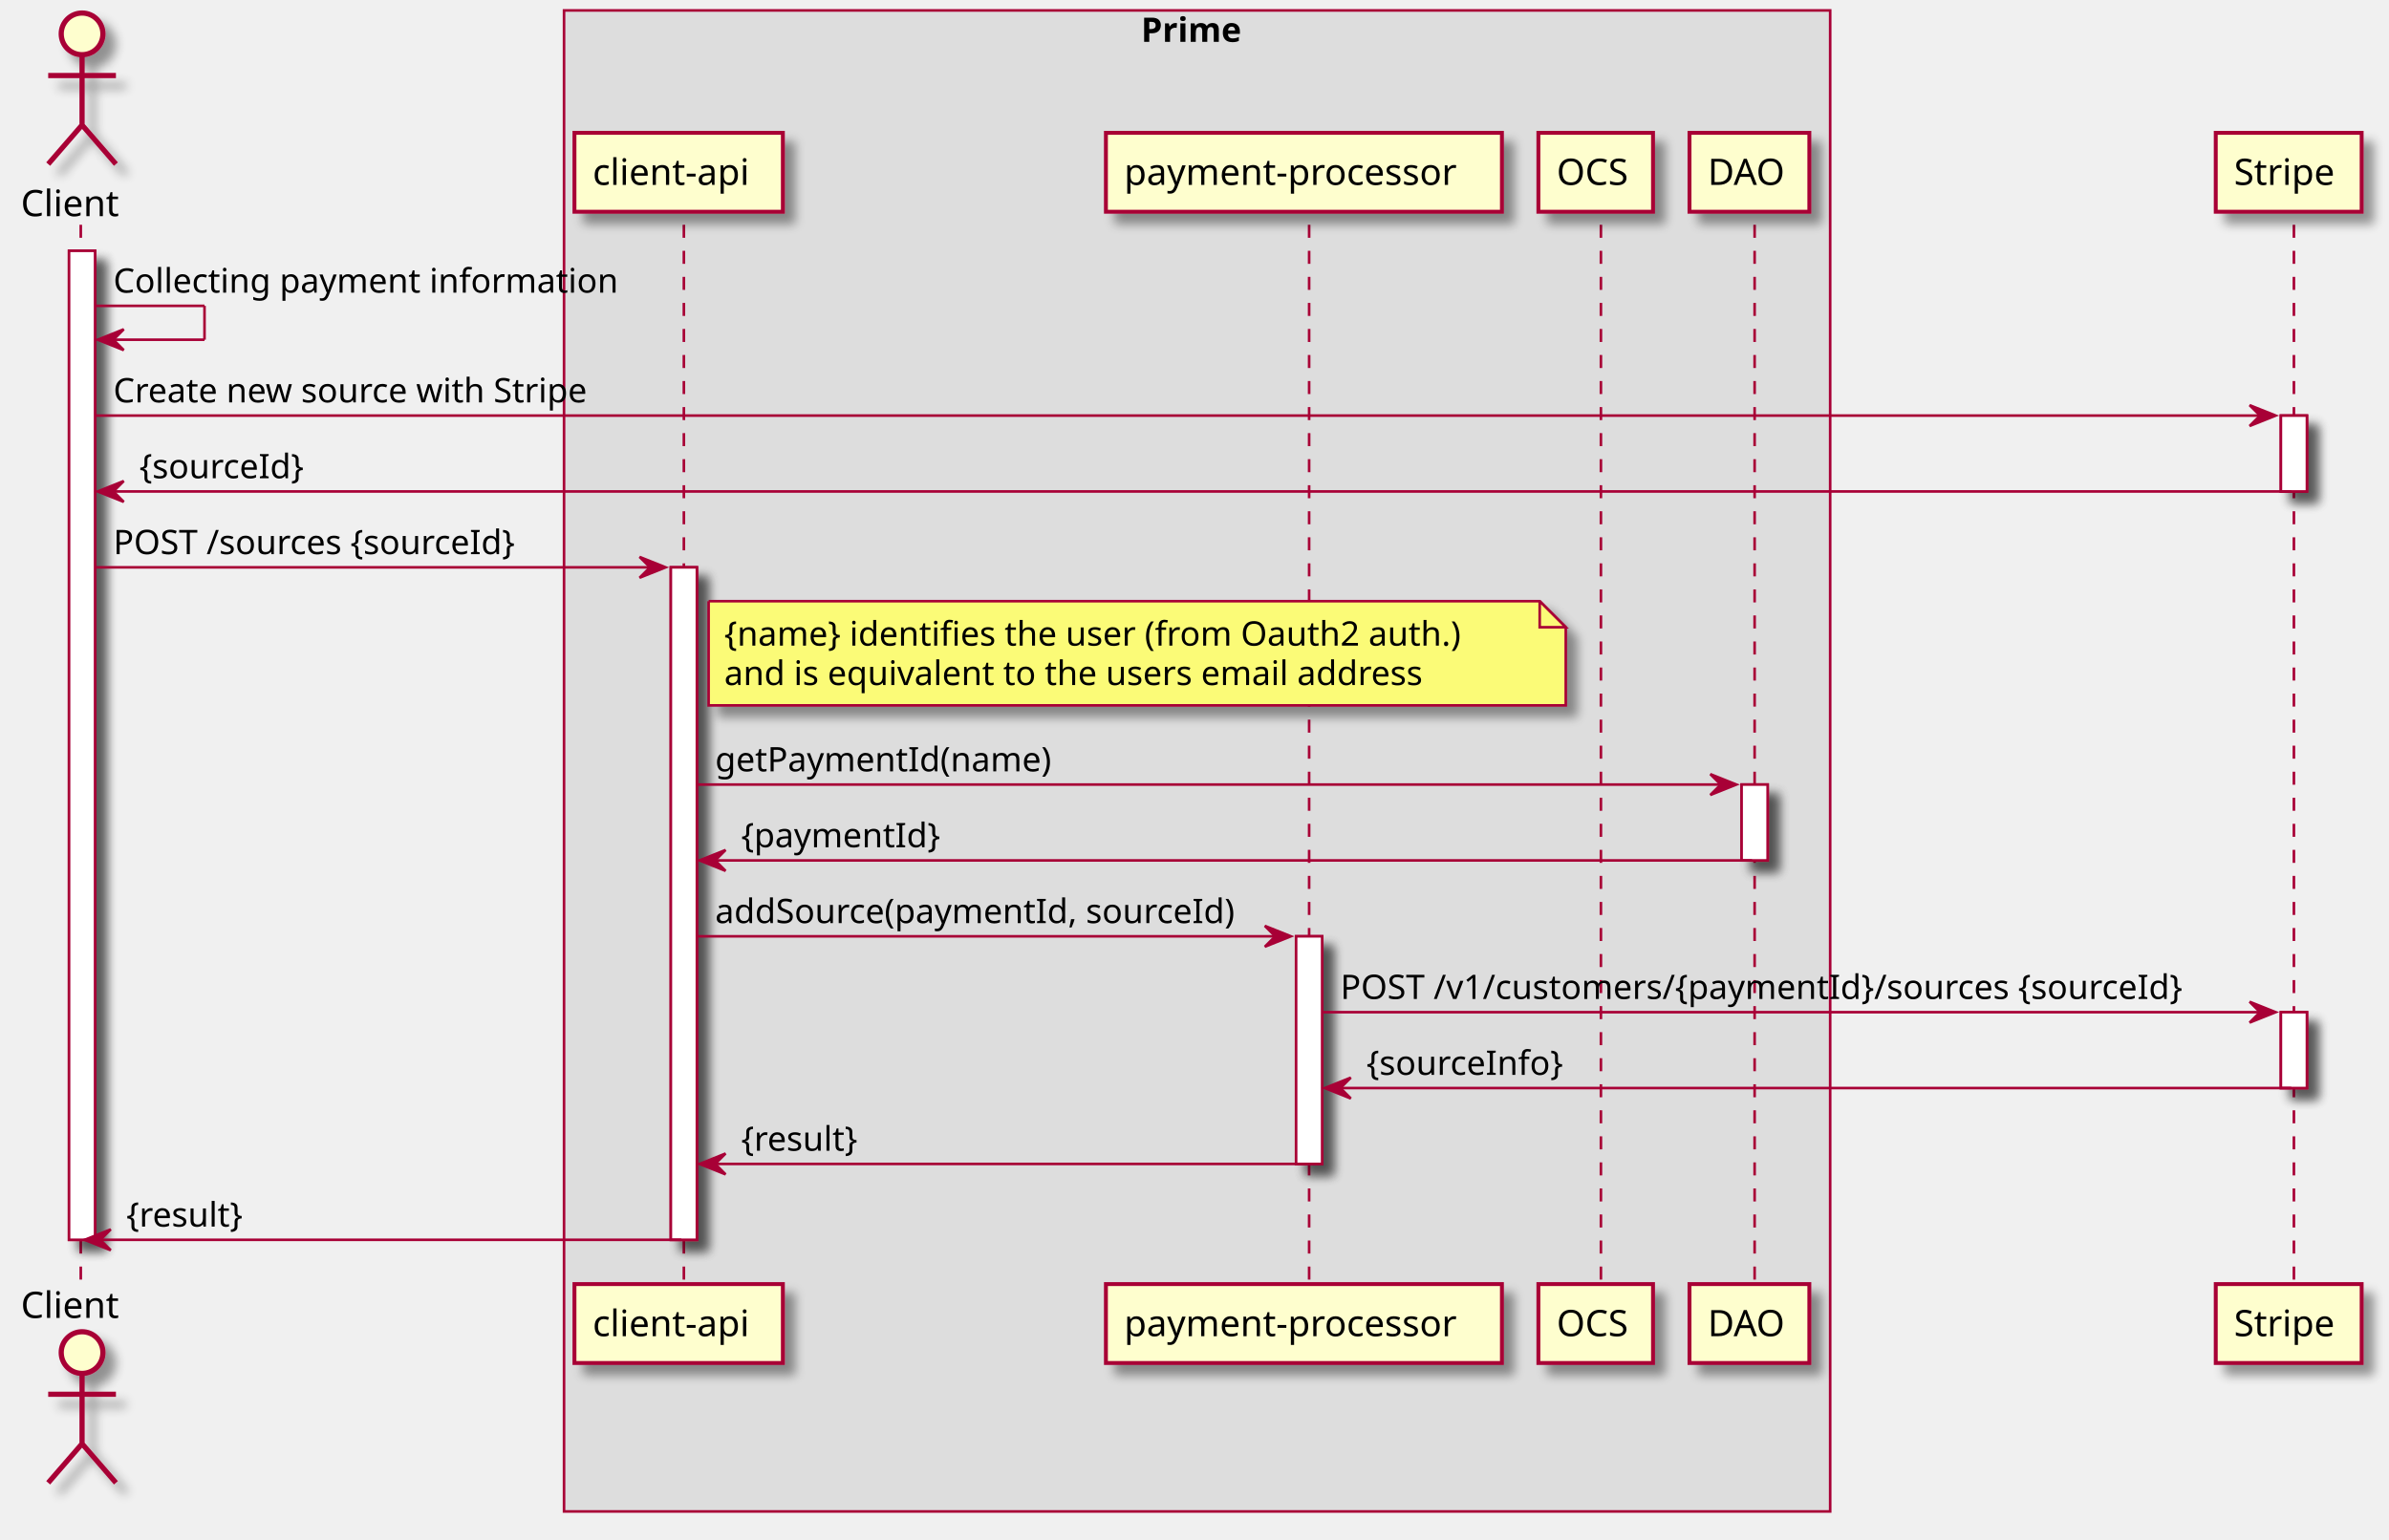
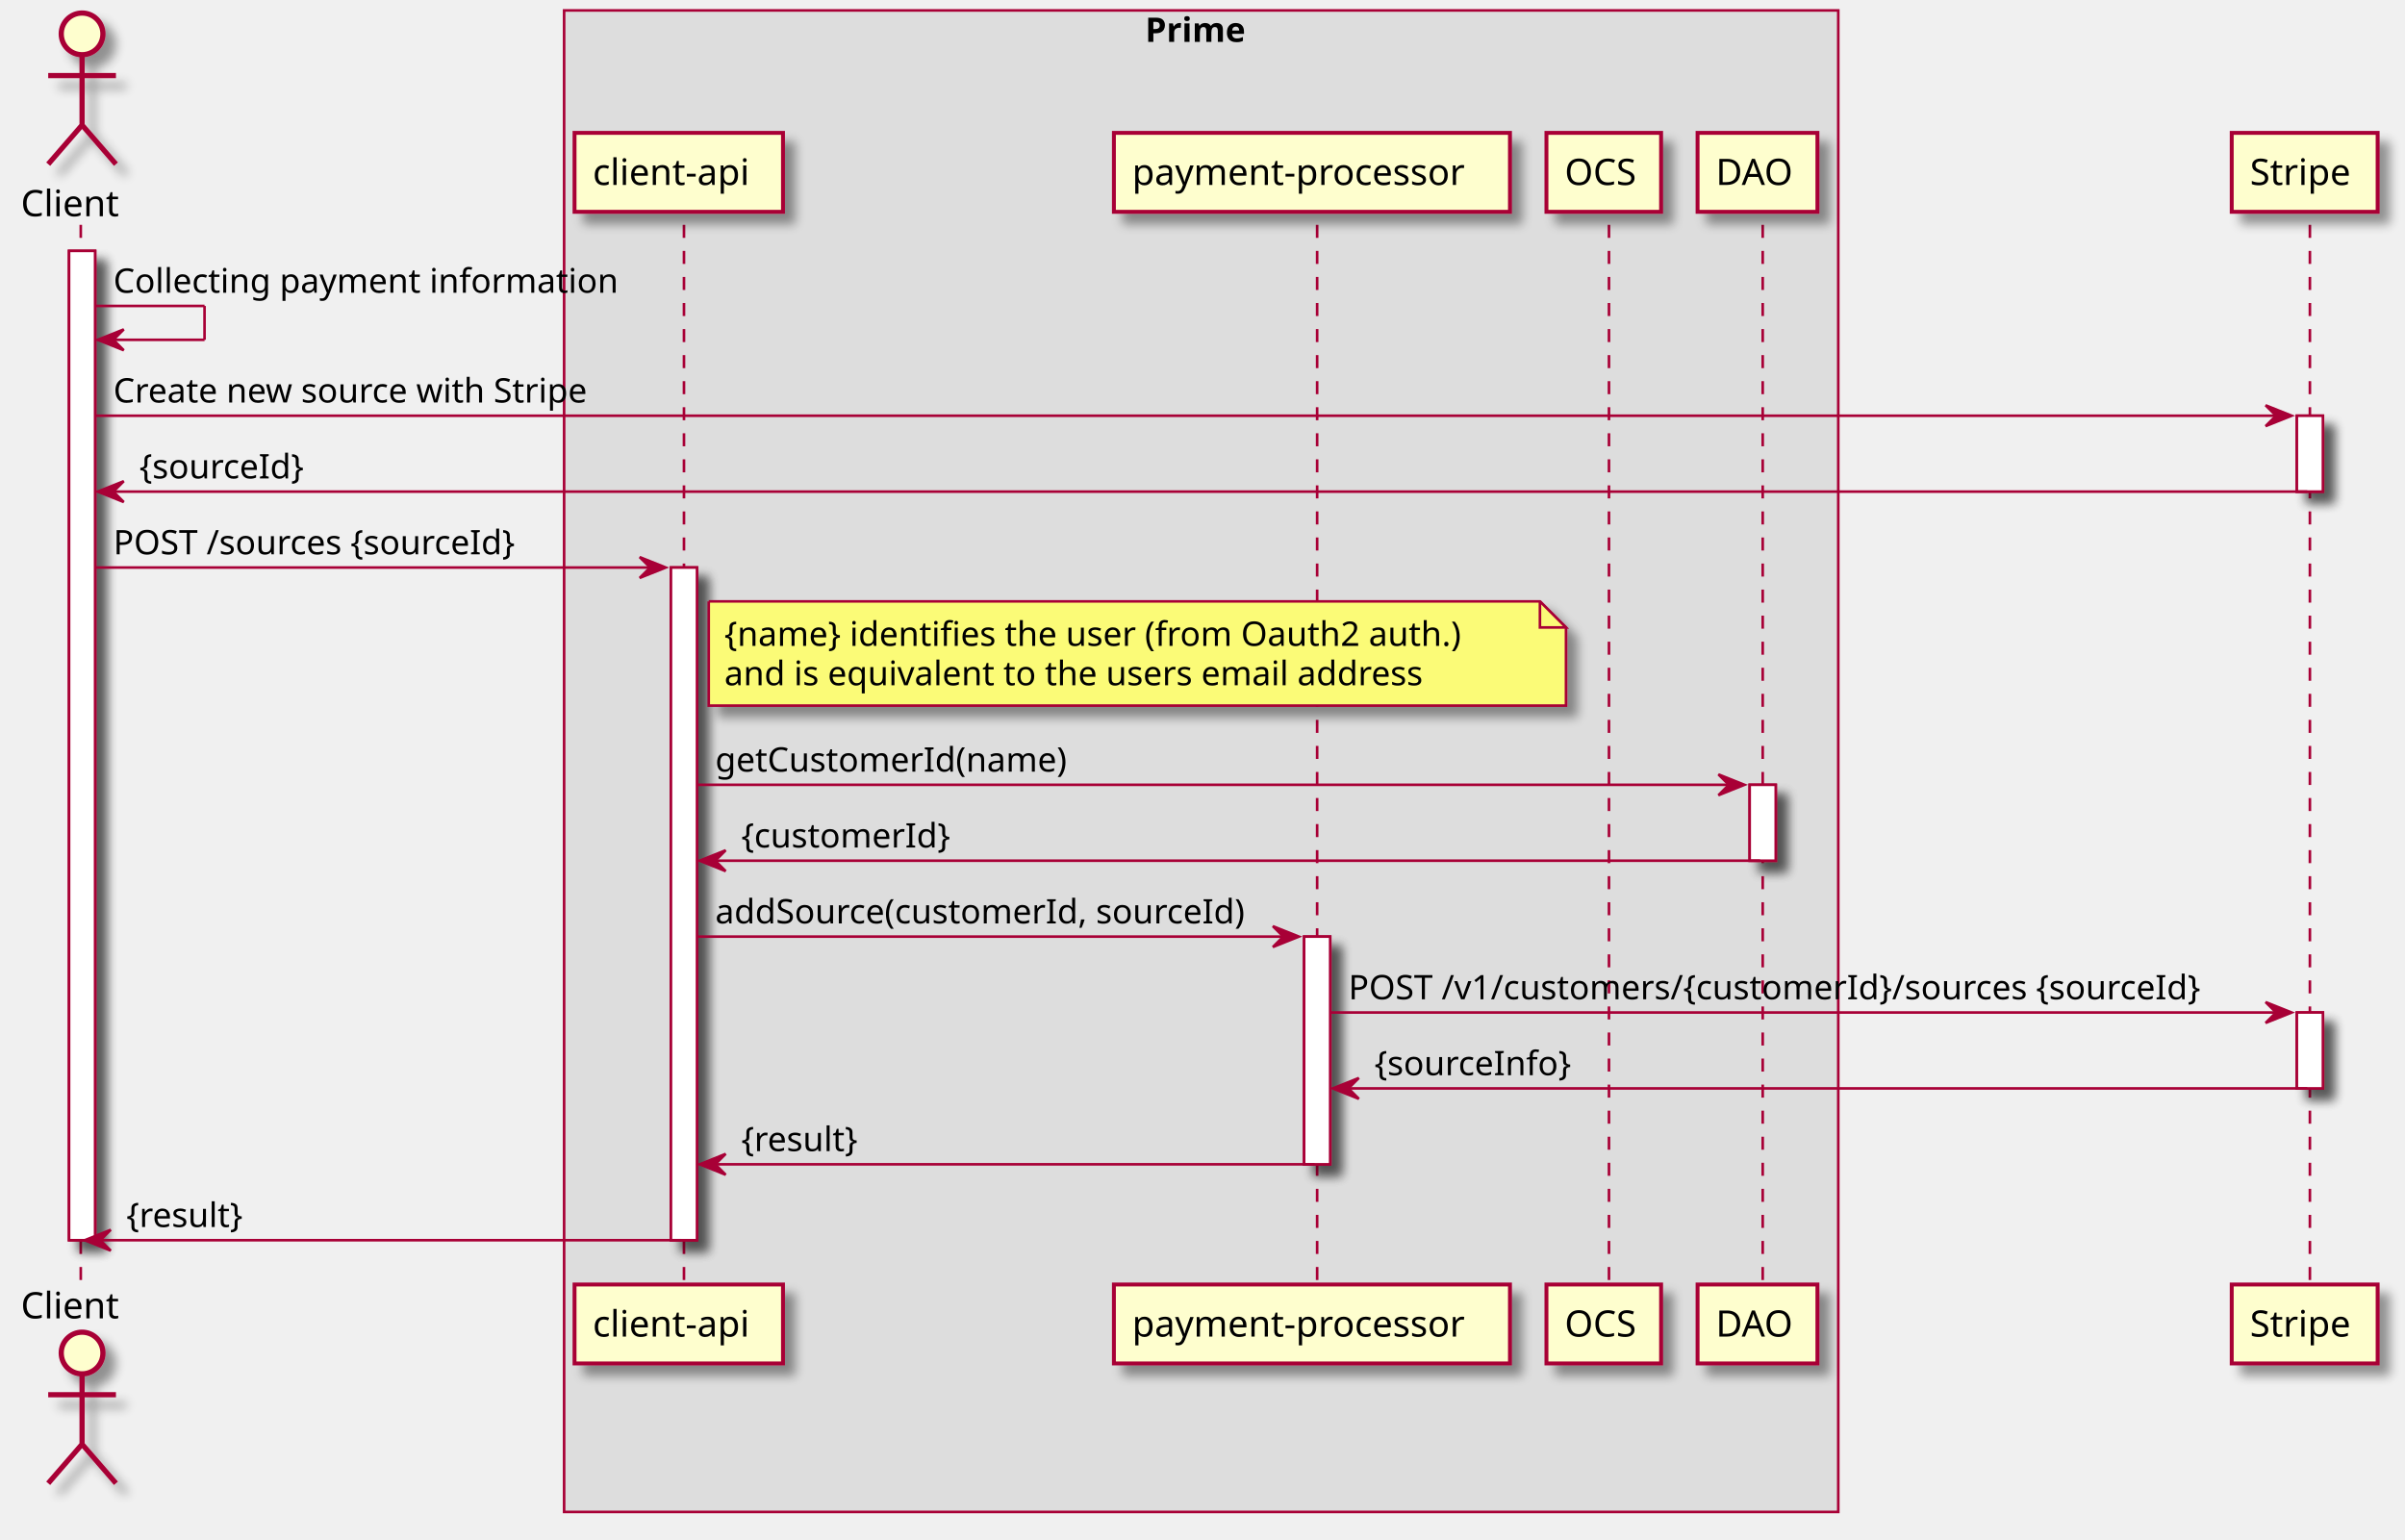
- <svg xmlns="http://www.w3.org/2000/svg" contentScriptType="application/ecmascript" contentStyleType="text/css" height="591px" preserveAspectRatio="none" style="width:917px;height:591px;" version="1.1" viewBox="0 0 917 591" width="917px" zoomAndPan="magnify">
+ <svg xmlns="http://www.w3.org/2000/svg" contentScriptType="application/ecmascript" contentStyleType="text/css" height="591px" preserveAspectRatio="none" style="width:923px;height:591px;" version="1.1" viewBox="0 0 923 591" width="923px" zoomAndPan="magnify">
  <defs>
-     <filter height="300%" id="f1ktd890cmv54" width="300%" x="-1" y="-1">
+     <filter height="300%" id="fk1bxb4aetrgk" width="300%" x="-1" y="-1">
      <feGaussianBlur result="blurOut" stdDeviation="2.0" />
      <feColorMatrix in="blurOut" result="blurOut2" type="matrix" values="0 0 0 0 0 0 0 0 0 0 0 0 0 0 0 0 0 0 .4 0" />
      <feOffset dx="4.0" dy="4.0" in="blurOut2" result="blurOut3" />
      <feBlend in="SourceGraphic" in2="blurOut3" mode="normal" />
    </filter>
  </defs>
  <g>
-     <rect fill="#DDDDDD" height="576.32" style="stroke: #A80036; stroke-width: 1.0;" width="486" x="216.5" y="4" />
-     <text fill="#000000" font-family="sans-serif" font-size="13" font-weight="bold" lengthAdjust="spacingAndGlyphs" textLength="43" x="438" y="16.067">Prime</text>
-     <rect fill="#FFFFFF" filter="url(#f1ktd890cmv54)" height="379.727" style="stroke: #A80036; stroke-width: 1.0;" width="10" x="26.5" y="96.297" />
-     <rect fill="#FFFFFF" filter="url(#f1ktd890cmv54)" height="258.195" style="stroke: #A80036; stroke-width: 1.0;" width="10" x="257.5" y="217.828" />
-     <rect fill="#FFFFFF" filter="url(#f1ktd890cmv54)" height="87.398" style="stroke: #A80036; stroke-width: 1.0;" width="10" x="497.5" y="359.492" />
-     <rect fill="#FFFFFF" filter="url(#f1ktd890cmv54)" height="29.133" style="stroke: #A80036; stroke-width: 1.0;" width="10" x="668.5" y="301.227" />
-     <rect fill="#FFFFFF" filter="url(#f1ktd890cmv54)" height="29.133" style="stroke: #A80036; stroke-width: 1.0;" width="10" x="875.5" y="159.562" />
-     <rect fill="#FFFFFF" filter="url(#f1ktd890cmv54)" height="29.133" style="stroke: #A80036; stroke-width: 1.0;" width="10" x="875.5" y="388.625" />
+     <rect fill="#DDDDDD" height="576.32" style="stroke: #A80036; stroke-width: 1.0;" width="489" x="216.5" y="4" />
+     <text fill="#000000" font-family="sans-serif" font-size="13" font-weight="bold" lengthAdjust="spacingAndGlyphs" textLength="43" x="439.5" y="16.067">Prime</text>
+     <rect fill="#FFFFFF" filter="url(#fk1bxb4aetrgk)" height="379.727" style="stroke: #A80036; stroke-width: 1.0;" width="10" x="26.5" y="96.297" />
+     <rect fill="#FFFFFF" filter="url(#fk1bxb4aetrgk)" height="258.195" style="stroke: #A80036; stroke-width: 1.0;" width="10" x="257.5" y="217.828" />
+     <rect fill="#FFFFFF" filter="url(#fk1bxb4aetrgk)" height="87.398" style="stroke: #A80036; stroke-width: 1.0;" width="10" x="500.5" y="359.492" />
+     <rect fill="#FFFFFF" filter="url(#fk1bxb4aetrgk)" height="29.133" style="stroke: #A80036; stroke-width: 1.0;" width="10" x="671.5" y="301.227" />
+     <rect fill="#FFFFFF" filter="url(#fk1bxb4aetrgk)" height="29.133" style="stroke: #A80036; stroke-width: 1.0;" width="10" x="881.5" y="159.562" />
+     <rect fill="#FFFFFF" filter="url(#fk1bxb4aetrgk)" height="29.133" style="stroke: #A80036; stroke-width: 1.0;" width="10" x="881.5" y="388.625" />
    <line style="stroke: #A80036; stroke-width: 1.0; stroke-dasharray: 5.0,5.0;" x1="31" x2="31" y1="86.297" y2="494.023" />
    <line style="stroke: #A80036; stroke-width: 1.0; stroke-dasharray: 5.0,5.0;" x1="262.5" x2="262.5" y1="86.297" y2="494.023" />
-     <line style="stroke: #A80036; stroke-width: 1.0; stroke-dasharray: 5.0,5.0;" x1="502.5" x2="502.5" y1="86.297" y2="494.023" />
-     <line style="stroke: #A80036; stroke-width: 1.0; stroke-dasharray: 5.0,5.0;" x1="614.5" x2="614.5" y1="86.297" y2="494.023" />
-     <line style="stroke: #A80036; stroke-width: 1.0; stroke-dasharray: 5.0,5.0;" x1="673.5" x2="673.5" y1="86.297" y2="494.023" />
-     <line style="stroke: #A80036; stroke-width: 1.0; stroke-dasharray: 5.0,5.0;" x1="880.5" x2="880.5" y1="86.297" y2="494.023" />
+     <line style="stroke: #A80036; stroke-width: 1.0; stroke-dasharray: 5.0,5.0;" x1="505.5" x2="505.5" y1="86.297" y2="494.023" />
+     <line style="stroke: #A80036; stroke-width: 1.0; stroke-dasharray: 5.0,5.0;" x1="617.5" x2="617.5" y1="86.297" y2="494.023" />
+     <line style="stroke: #A80036; stroke-width: 1.0; stroke-dasharray: 5.0,5.0;" x1="676.5" x2="676.5" y1="86.297" y2="494.023" />
+     <line style="stroke: #A80036; stroke-width: 1.0; stroke-dasharray: 5.0,5.0;" x1="886.5" x2="886.5" y1="86.297" y2="494.023" />
    <text fill="#000000" font-family="sans-serif" font-size="14" lengthAdjust="spacingAndGlyphs" textLength="41" x="8" y="82.995">Client</text>
-     <ellipse cx="31.5" cy="13" fill="#FEFECE" filter="url(#f1ktd890cmv54)" rx="8" ry="8" style="stroke: #A80036; stroke-width: 2.0;" />
-     <path d="M31.5,21 L31.5,48 M18.5,29 L44.5,29 M31.5,48 L18.5,63 M31.5,48 L44.5,63 " fill="none" filter="url(#f1ktd890cmv54)" style="stroke: #A80036; stroke-width: 2.0;" />
+     <ellipse cx="31.5" cy="13" fill="#FEFECE" filter="url(#fk1bxb4aetrgk)" rx="8" ry="8" style="stroke: #A80036; stroke-width: 2.0;" />
+     <path d="M31.5,21 L31.5,48 M18.5,29 L44.5,29 M31.5,48 L18.5,63 M31.5,48 L44.5,63 " fill="none" filter="url(#fk1bxb4aetrgk)" style="stroke: #A80036; stroke-width: 2.0;" />
    <text fill="#000000" font-family="sans-serif" font-size="14" lengthAdjust="spacingAndGlyphs" textLength="41" x="8" y="506.019">Client</text>
-     <ellipse cx="31.5" cy="519.32" fill="#FEFECE" filter="url(#f1ktd890cmv54)" rx="8" ry="8" style="stroke: #A80036; stroke-width: 2.0;" />
-     <path d="M31.5,527.32 L31.5,554.32 M18.5,535.32 L44.5,535.32 M31.5,554.32 L18.5,569.32 M31.5,554.32 L44.5,569.32 " fill="none" filter="url(#f1ktd890cmv54)" style="stroke: #A80036; stroke-width: 2.0;" />
-     <rect fill="#FEFECE" filter="url(#f1ktd890cmv54)" height="30.297" style="stroke: #A80036; stroke-width: 1.5;" width="80" x="220.5" y="51" />
+     <ellipse cx="31.5" cy="519.32" fill="#FEFECE" filter="url(#fk1bxb4aetrgk)" rx="8" ry="8" style="stroke: #A80036; stroke-width: 2.0;" />
+     <path d="M31.5,527.32 L31.5,554.32 M18.5,535.32 L44.5,535.32 M31.5,554.32 L18.5,569.32 M31.5,554.32 L44.5,569.32 " fill="none" filter="url(#fk1bxb4aetrgk)" style="stroke: #A80036; stroke-width: 2.0;" />
+     <rect fill="#FEFECE" filter="url(#fk1bxb4aetrgk)" height="30.297" style="stroke: #A80036; stroke-width: 1.5;" width="80" x="220.5" y="51" />
    <text fill="#000000" font-family="sans-serif" font-size="14" lengthAdjust="spacingAndGlyphs" textLength="66" x="227.5" y="70.995">client-api</text>
-     <rect fill="#FEFECE" filter="url(#f1ktd890cmv54)" height="30.297" style="stroke: #A80036; stroke-width: 1.5;" width="80" x="220.5" y="493.023" />
+     <rect fill="#FEFECE" filter="url(#fk1bxb4aetrgk)" height="30.297" style="stroke: #A80036; stroke-width: 1.5;" width="80" x="220.5" y="493.023" />
    <text fill="#000000" font-family="sans-serif" font-size="14" lengthAdjust="spacingAndGlyphs" textLength="66" x="227.5" y="513.019">client-api</text>
-     <rect fill="#FEFECE" filter="url(#f1ktd890cmv54)" height="30.297" style="stroke: #A80036; stroke-width: 1.5;" width="152" x="424.5" y="51" />
-     <text fill="#000000" font-family="sans-serif" font-size="14" lengthAdjust="spacingAndGlyphs" textLength="138" x="431.5" y="70.995">payment-processor</text>
-     <rect fill="#FEFECE" filter="url(#f1ktd890cmv54)" height="30.297" style="stroke: #A80036; stroke-width: 1.5;" width="152" x="424.5" y="493.023" />
-     <text fill="#000000" font-family="sans-serif" font-size="14" lengthAdjust="spacingAndGlyphs" textLength="138" x="431.5" y="513.019">payment-processor</text>
-     <rect fill="#FEFECE" filter="url(#f1ktd890cmv54)" height="30.297" style="stroke: #A80036; stroke-width: 1.5;" width="44" x="590.5" y="51" />
-     <text fill="#000000" font-family="sans-serif" font-size="14" lengthAdjust="spacingAndGlyphs" textLength="30" x="597.5" y="70.995">OCS</text>
-     <rect fill="#FEFECE" filter="url(#f1ktd890cmv54)" height="30.297" style="stroke: #A80036; stroke-width: 1.5;" width="44" x="590.5" y="493.023" />
-     <text fill="#000000" font-family="sans-serif" font-size="14" lengthAdjust="spacingAndGlyphs" textLength="30" x="597.5" y="513.019">OCS</text>
-     <rect fill="#FEFECE" filter="url(#f1ktd890cmv54)" height="30.297" style="stroke: #A80036; stroke-width: 1.5;" width="46" x="648.5" y="51" />
-     <text fill="#000000" font-family="sans-serif" font-size="14" lengthAdjust="spacingAndGlyphs" textLength="32" x="655.5" y="70.995">DAO</text>
-     <rect fill="#FEFECE" filter="url(#f1ktd890cmv54)" height="30.297" style="stroke: #A80036; stroke-width: 1.5;" width="46" x="648.5" y="493.023" />
-     <text fill="#000000" font-family="sans-serif" font-size="14" lengthAdjust="spacingAndGlyphs" textLength="32" x="655.5" y="513.019">DAO</text>
-     <rect fill="#FEFECE" filter="url(#f1ktd890cmv54)" height="30.297" style="stroke: #A80036; stroke-width: 1.5;" width="56" x="850.5" y="51" />
-     <text fill="#000000" font-family="sans-serif" font-size="14" lengthAdjust="spacingAndGlyphs" textLength="42" x="857.5" y="70.995">Stripe</text>
-     <rect fill="#FEFECE" filter="url(#f1ktd890cmv54)" height="30.297" style="stroke: #A80036; stroke-width: 1.5;" width="56" x="850.5" y="493.023" />
-     <text fill="#000000" font-family="sans-serif" font-size="14" lengthAdjust="spacingAndGlyphs" textLength="42" x="857.5" y="513.019">Stripe</text>
-     <rect fill="#FFFFFF" filter="url(#f1ktd890cmv54)" height="379.727" style="stroke: #A80036; stroke-width: 1.0;" width="10" x="26.5" y="96.297" />
-     <rect fill="#FFFFFF" filter="url(#f1ktd890cmv54)" height="258.195" style="stroke: #A80036; stroke-width: 1.0;" width="10" x="257.5" y="217.828" />
-     <rect fill="#FFFFFF" filter="url(#f1ktd890cmv54)" height="87.398" style="stroke: #A80036; stroke-width: 1.0;" width="10" x="497.5" y="359.492" />
-     <rect fill="#FFFFFF" filter="url(#f1ktd890cmv54)" height="29.133" style="stroke: #A80036; stroke-width: 1.0;" width="10" x="668.5" y="301.227" />
-     <rect fill="#FFFFFF" filter="url(#f1ktd890cmv54)" height="29.133" style="stroke: #A80036; stroke-width: 1.0;" width="10" x="875.5" y="159.562" />
-     <rect fill="#FFFFFF" filter="url(#f1ktd890cmv54)" height="29.133" style="stroke: #A80036; stroke-width: 1.0;" width="10" x="875.5" y="388.625" />
+     <rect fill="#FEFECE" filter="url(#fk1bxb4aetrgk)" height="30.297" style="stroke: #A80036; stroke-width: 1.5;" width="152" x="427.5" y="51" />
+     <text fill="#000000" font-family="sans-serif" font-size="14" lengthAdjust="spacingAndGlyphs" textLength="138" x="434.5" y="70.995">payment-processor</text>
+     <rect fill="#FEFECE" filter="url(#fk1bxb4aetrgk)" height="30.297" style="stroke: #A80036; stroke-width: 1.5;" width="152" x="427.5" y="493.023" />
+     <text fill="#000000" font-family="sans-serif" font-size="14" lengthAdjust="spacingAndGlyphs" textLength="138" x="434.5" y="513.019">payment-processor</text>
+     <rect fill="#FEFECE" filter="url(#fk1bxb4aetrgk)" height="30.297" style="stroke: #A80036; stroke-width: 1.5;" width="44" x="593.5" y="51" />
+     <text fill="#000000" font-family="sans-serif" font-size="14" lengthAdjust="spacingAndGlyphs" textLength="30" x="600.5" y="70.995">OCS</text>
+     <rect fill="#FEFECE" filter="url(#fk1bxb4aetrgk)" height="30.297" style="stroke: #A80036; stroke-width: 1.5;" width="44" x="593.5" y="493.023" />
+     <text fill="#000000" font-family="sans-serif" font-size="14" lengthAdjust="spacingAndGlyphs" textLength="30" x="600.5" y="513.019">OCS</text>
+     <rect fill="#FEFECE" filter="url(#fk1bxb4aetrgk)" height="30.297" style="stroke: #A80036; stroke-width: 1.5;" width="46" x="651.5" y="51" />
+     <text fill="#000000" font-family="sans-serif" font-size="14" lengthAdjust="spacingAndGlyphs" textLength="32" x="658.5" y="70.995">DAO</text>
+     <rect fill="#FEFECE" filter="url(#fk1bxb4aetrgk)" height="30.297" style="stroke: #A80036; stroke-width: 1.5;" width="46" x="651.5" y="493.023" />
+     <text fill="#000000" font-family="sans-serif" font-size="14" lengthAdjust="spacingAndGlyphs" textLength="32" x="658.5" y="513.019">DAO</text>
+     <rect fill="#FEFECE" filter="url(#fk1bxb4aetrgk)" height="30.297" style="stroke: #A80036; stroke-width: 1.5;" width="56" x="856.5" y="51" />
+     <text fill="#000000" font-family="sans-serif" font-size="14" lengthAdjust="spacingAndGlyphs" textLength="42" x="863.5" y="70.995">Stripe</text>
+     <rect fill="#FEFECE" filter="url(#fk1bxb4aetrgk)" height="30.297" style="stroke: #A80036; stroke-width: 1.5;" width="56" x="856.5" y="493.023" />
+     <text fill="#000000" font-family="sans-serif" font-size="14" lengthAdjust="spacingAndGlyphs" textLength="42" x="863.5" y="513.019">Stripe</text>
+     <rect fill="#FFFFFF" filter="url(#fk1bxb4aetrgk)" height="379.727" style="stroke: #A80036; stroke-width: 1.0;" width="10" x="26.5" y="96.297" />
+     <rect fill="#FFFFFF" filter="url(#fk1bxb4aetrgk)" height="258.195" style="stroke: #A80036; stroke-width: 1.0;" width="10" x="257.5" y="217.828" />
+     <rect fill="#FFFFFF" filter="url(#fk1bxb4aetrgk)" height="87.398" style="stroke: #A80036; stroke-width: 1.0;" width="10" x="500.5" y="359.492" />
+     <rect fill="#FFFFFF" filter="url(#fk1bxb4aetrgk)" height="29.133" style="stroke: #A80036; stroke-width: 1.0;" width="10" x="671.5" y="301.227" />
+     <rect fill="#FFFFFF" filter="url(#fk1bxb4aetrgk)" height="29.133" style="stroke: #A80036; stroke-width: 1.0;" width="10" x="881.5" y="159.562" />
+     <rect fill="#FFFFFF" filter="url(#fk1bxb4aetrgk)" height="29.133" style="stroke: #A80036; stroke-width: 1.0;" width="10" x="881.5" y="388.625" />
    <line style="stroke: #A80036; stroke-width: 1.0;" x1="36.5" x2="78.5" y1="117.43" y2="117.43" />
    <line style="stroke: #A80036; stroke-width: 1.0;" x1="78.5" x2="78.5" y1="117.43" y2="130.43" />
    <line style="stroke: #A80036; stroke-width: 1.0;" x1="37.5" x2="78.5" y1="130.43" y2="130.43" />
    <polygon fill="#A80036" points="47.5,126.43,37.5,130.43,47.5,134.43,43.5,130.43" style="stroke: #A80036; stroke-width: 1.0;" />
    <text fill="#000000" font-family="sans-serif" font-size="13" lengthAdjust="spacingAndGlyphs" textLength="207" x="43.5" y="112.364">Collecting payment information</text>
-     <polygon fill="#A80036" points="863.5,155.562,873.5,159.562,863.5,163.562,867.5,159.562" style="stroke: #A80036; stroke-width: 1.0;" />
-     <line style="stroke: #A80036; stroke-width: 1.0;" x1="36.5" x2="869.5" y1="159.562" y2="159.562" />
+     <polygon fill="#A80036" points="869.5,155.562,879.5,159.562,869.5,163.562,873.5,159.562" style="stroke: #A80036; stroke-width: 1.0;" />
+     <line style="stroke: #A80036; stroke-width: 1.0;" x1="36.5" x2="875.5" y1="159.562" y2="159.562" />
    <text fill="#000000" font-family="sans-serif" font-size="13" lengthAdjust="spacingAndGlyphs" textLength="195" x="43.5" y="154.497">Create new source with Stripe</text>
    <polygon fill="#A80036" points="47.5,184.695,37.5,188.695,47.5,192.695,43.5,188.695" style="stroke: #A80036; stroke-width: 1.0;" />
-     <line style="stroke: #A80036; stroke-width: 1.0;" x1="41.5" x2="879.5" y1="188.695" y2="188.695" />
+     <line style="stroke: #A80036; stroke-width: 1.0;" x1="41.5" x2="885.5" y1="188.695" y2="188.695" />
    <text fill="#000000" font-family="sans-serif" font-size="13" lengthAdjust="spacingAndGlyphs" textLength="71" x="53.5" y="183.629">{sourceId}</text>
    <polygon fill="#A80036" points="245.5,213.828,255.5,217.828,245.5,221.828,249.5,217.828" style="stroke: #A80036; stroke-width: 1.0;" />
    <line style="stroke: #A80036; stroke-width: 1.0;" x1="36.5" x2="251.5" y1="217.828" y2="217.828" />
    <text fill="#000000" font-family="sans-serif" font-size="13" lengthAdjust="spacingAndGlyphs" textLength="167" x="43.5" y="212.762">POST /sources {sourceId}</text>
-     <path d="M272,230.828 L272,270.828 L601,270.828 L601,240.828 L591,230.828 L272,230.828 " fill="#FBFB77" filter="url(#f1ktd890cmv54)" style="stroke: #A80036; stroke-width: 1.0;" />
+     <path d="M272,230.828 L272,270.828 L601,270.828 L601,240.828 L591,230.828 L272,230.828 " fill="#FBFB77" filter="url(#fk1bxb4aetrgk)" style="stroke: #A80036; stroke-width: 1.0;" />
    <path d="M591,230.828 L591,240.828 L601,240.828 L591,230.828 " fill="#FBFB77" style="stroke: #A80036; stroke-width: 1.0;" />
    <text fill="#000000" font-family="sans-serif" font-size="13" lengthAdjust="spacingAndGlyphs" textLength="308" x="278" y="247.895">{name} identifies the user (from Oauth2 auth.)</text>
    <text fill="#000000" font-family="sans-serif" font-size="13" lengthAdjust="spacingAndGlyphs" textLength="289" x="278" y="263.028">and is equivalent to the users email address</text>
-     <polygon fill="#A80036" points="656.5,297.227,666.5,301.227,656.5,305.227,660.5,301.227" style="stroke: #A80036; stroke-width: 1.0;" />
-     <line style="stroke: #A80036; stroke-width: 1.0;" x1="267.5" x2="662.5" y1="301.227" y2="301.227" />
-     <text fill="#000000" font-family="sans-serif" font-size="13" lengthAdjust="spacingAndGlyphs" textLength="138" x="274.5" y="296.161">getPaymentId(name)</text>
+     <polygon fill="#A80036" points="659.5,297.227,669.5,301.227,659.5,305.227,663.5,301.227" style="stroke: #A80036; stroke-width: 1.0;" />
+     <line style="stroke: #A80036; stroke-width: 1.0;" x1="267.5" x2="665.5" y1="301.227" y2="301.227" />
+     <text fill="#000000" font-family="sans-serif" font-size="13" lengthAdjust="spacingAndGlyphs" textLength="143" x="274.5" y="296.161">getCustomerId(name)</text>
    <polygon fill="#A80036" points="278.5,326.359,268.5,330.359,278.5,334.359,274.5,330.359" style="stroke: #A80036; stroke-width: 1.0;" />
-     <line style="stroke: #A80036; stroke-width: 1.0;" x1="272.5" x2="672.5" y1="330.359" y2="330.359" />
-     <text fill="#000000" font-family="sans-serif" font-size="13" lengthAdjust="spacingAndGlyphs" textLength="86" x="284.5" y="325.293">{paymentId}</text>
-     <polygon fill="#A80036" points="485.5,355.492,495.5,359.492,485.5,363.492,489.5,359.492" style="stroke: #A80036; stroke-width: 1.0;" />
-     <line style="stroke: #A80036; stroke-width: 1.0;" x1="267.5" x2="491.5" y1="359.492" y2="359.492" />
-     <text fill="#000000" font-family="sans-serif" font-size="13" lengthAdjust="spacingAndGlyphs" textLength="211" x="274.5" y="354.426">addSource(paymentId, sourceId)</text>
-     <polygon fill="#A80036" points="863.5,384.625,873.5,388.625,863.5,392.625,867.5,388.625" style="stroke: #A80036; stroke-width: 1.0;" />
-     <line style="stroke: #A80036; stroke-width: 1.0;" x1="507.5" x2="869.5" y1="388.625" y2="388.625" />
-     <text fill="#000000" font-family="sans-serif" font-size="13" lengthAdjust="spacingAndGlyphs" textLength="349" x="514.5" y="383.559">POST /v1/customers/{paymentId}/sources {sourceId}</text>
-     <polygon fill="#A80036" points="518.5,413.758,508.5,417.758,518.5,421.758,514.5,417.758" style="stroke: #A80036; stroke-width: 1.0;" />
-     <line style="stroke: #A80036; stroke-width: 1.0;" x1="512.5" x2="879.5" y1="417.758" y2="417.758" />
-     <text fill="#000000" font-family="sans-serif" font-size="13" lengthAdjust="spacingAndGlyphs" textLength="84" x="524.5" y="412.692">{sourceInfo}</text>
+     <line style="stroke: #A80036; stroke-width: 1.0;" x1="272.5" x2="675.5" y1="330.359" y2="330.359" />
+     <text fill="#000000" font-family="sans-serif" font-size="13" lengthAdjust="spacingAndGlyphs" textLength="89" x="284.5" y="325.293">{customerId}</text>
+     <polygon fill="#A80036" points="488.5,355.492,498.5,359.492,488.5,363.492,492.5,359.492" style="stroke: #A80036; stroke-width: 1.0;" />
+     <line style="stroke: #A80036; stroke-width: 1.0;" x1="267.5" x2="494.5" y1="359.492" y2="359.492" />
+     <text fill="#000000" font-family="sans-serif" font-size="13" lengthAdjust="spacingAndGlyphs" textLength="214" x="274.5" y="354.426">addSource(customerId, sourceId)</text>
+     <polygon fill="#A80036" points="869.5,384.625,879.5,388.625,869.5,392.625,873.5,388.625" style="stroke: #A80036; stroke-width: 1.0;" />
+     <line style="stroke: #A80036; stroke-width: 1.0;" x1="510.5" x2="875.5" y1="388.625" y2="388.625" />
+     <text fill="#000000" font-family="sans-serif" font-size="13" lengthAdjust="spacingAndGlyphs" textLength="352" x="517.5" y="383.559">POST /v1/customers/{customerId}/sources {sourceId}</text>
+     <polygon fill="#A80036" points="521.5,413.758,511.5,417.758,521.5,421.758,517.5,417.758" style="stroke: #A80036; stroke-width: 1.0;" />
+     <line style="stroke: #A80036; stroke-width: 1.0;" x1="515.5" x2="885.5" y1="417.758" y2="417.758" />
+     <text fill="#000000" font-family="sans-serif" font-size="13" lengthAdjust="spacingAndGlyphs" textLength="84" x="527.5" y="412.692">{sourceInfo}</text>
    <polygon fill="#A80036" points="278.5,442.891,268.5,446.891,278.5,450.891,274.5,446.891" style="stroke: #A80036; stroke-width: 1.0;" />
-     <line style="stroke: #A80036; stroke-width: 1.0;" x1="272.5" x2="501.5" y1="446.891" y2="446.891" />
+     <line style="stroke: #A80036; stroke-width: 1.0;" x1="272.5" x2="504.5" y1="446.891" y2="446.891" />
    <text fill="#000000" font-family="sans-serif" font-size="13" lengthAdjust="spacingAndGlyphs" textLength="53" x="284.5" y="441.825">{result}</text>
    <polygon fill="#A80036" points="42.5,472.023,32.5,476.023,42.5,480.023,38.5,476.023" style="stroke: #A80036; stroke-width: 1.0;" />
    <line style="stroke: #A80036; stroke-width: 1.0;" x1="36.5" x2="261.5" y1="476.023" y2="476.023" />
    <text fill="#000000" font-family="sans-serif" font-size="13" lengthAdjust="spacingAndGlyphs" textLength="53" x="48.5" y="470.957">{result}</text>
  </g>
</svg>
